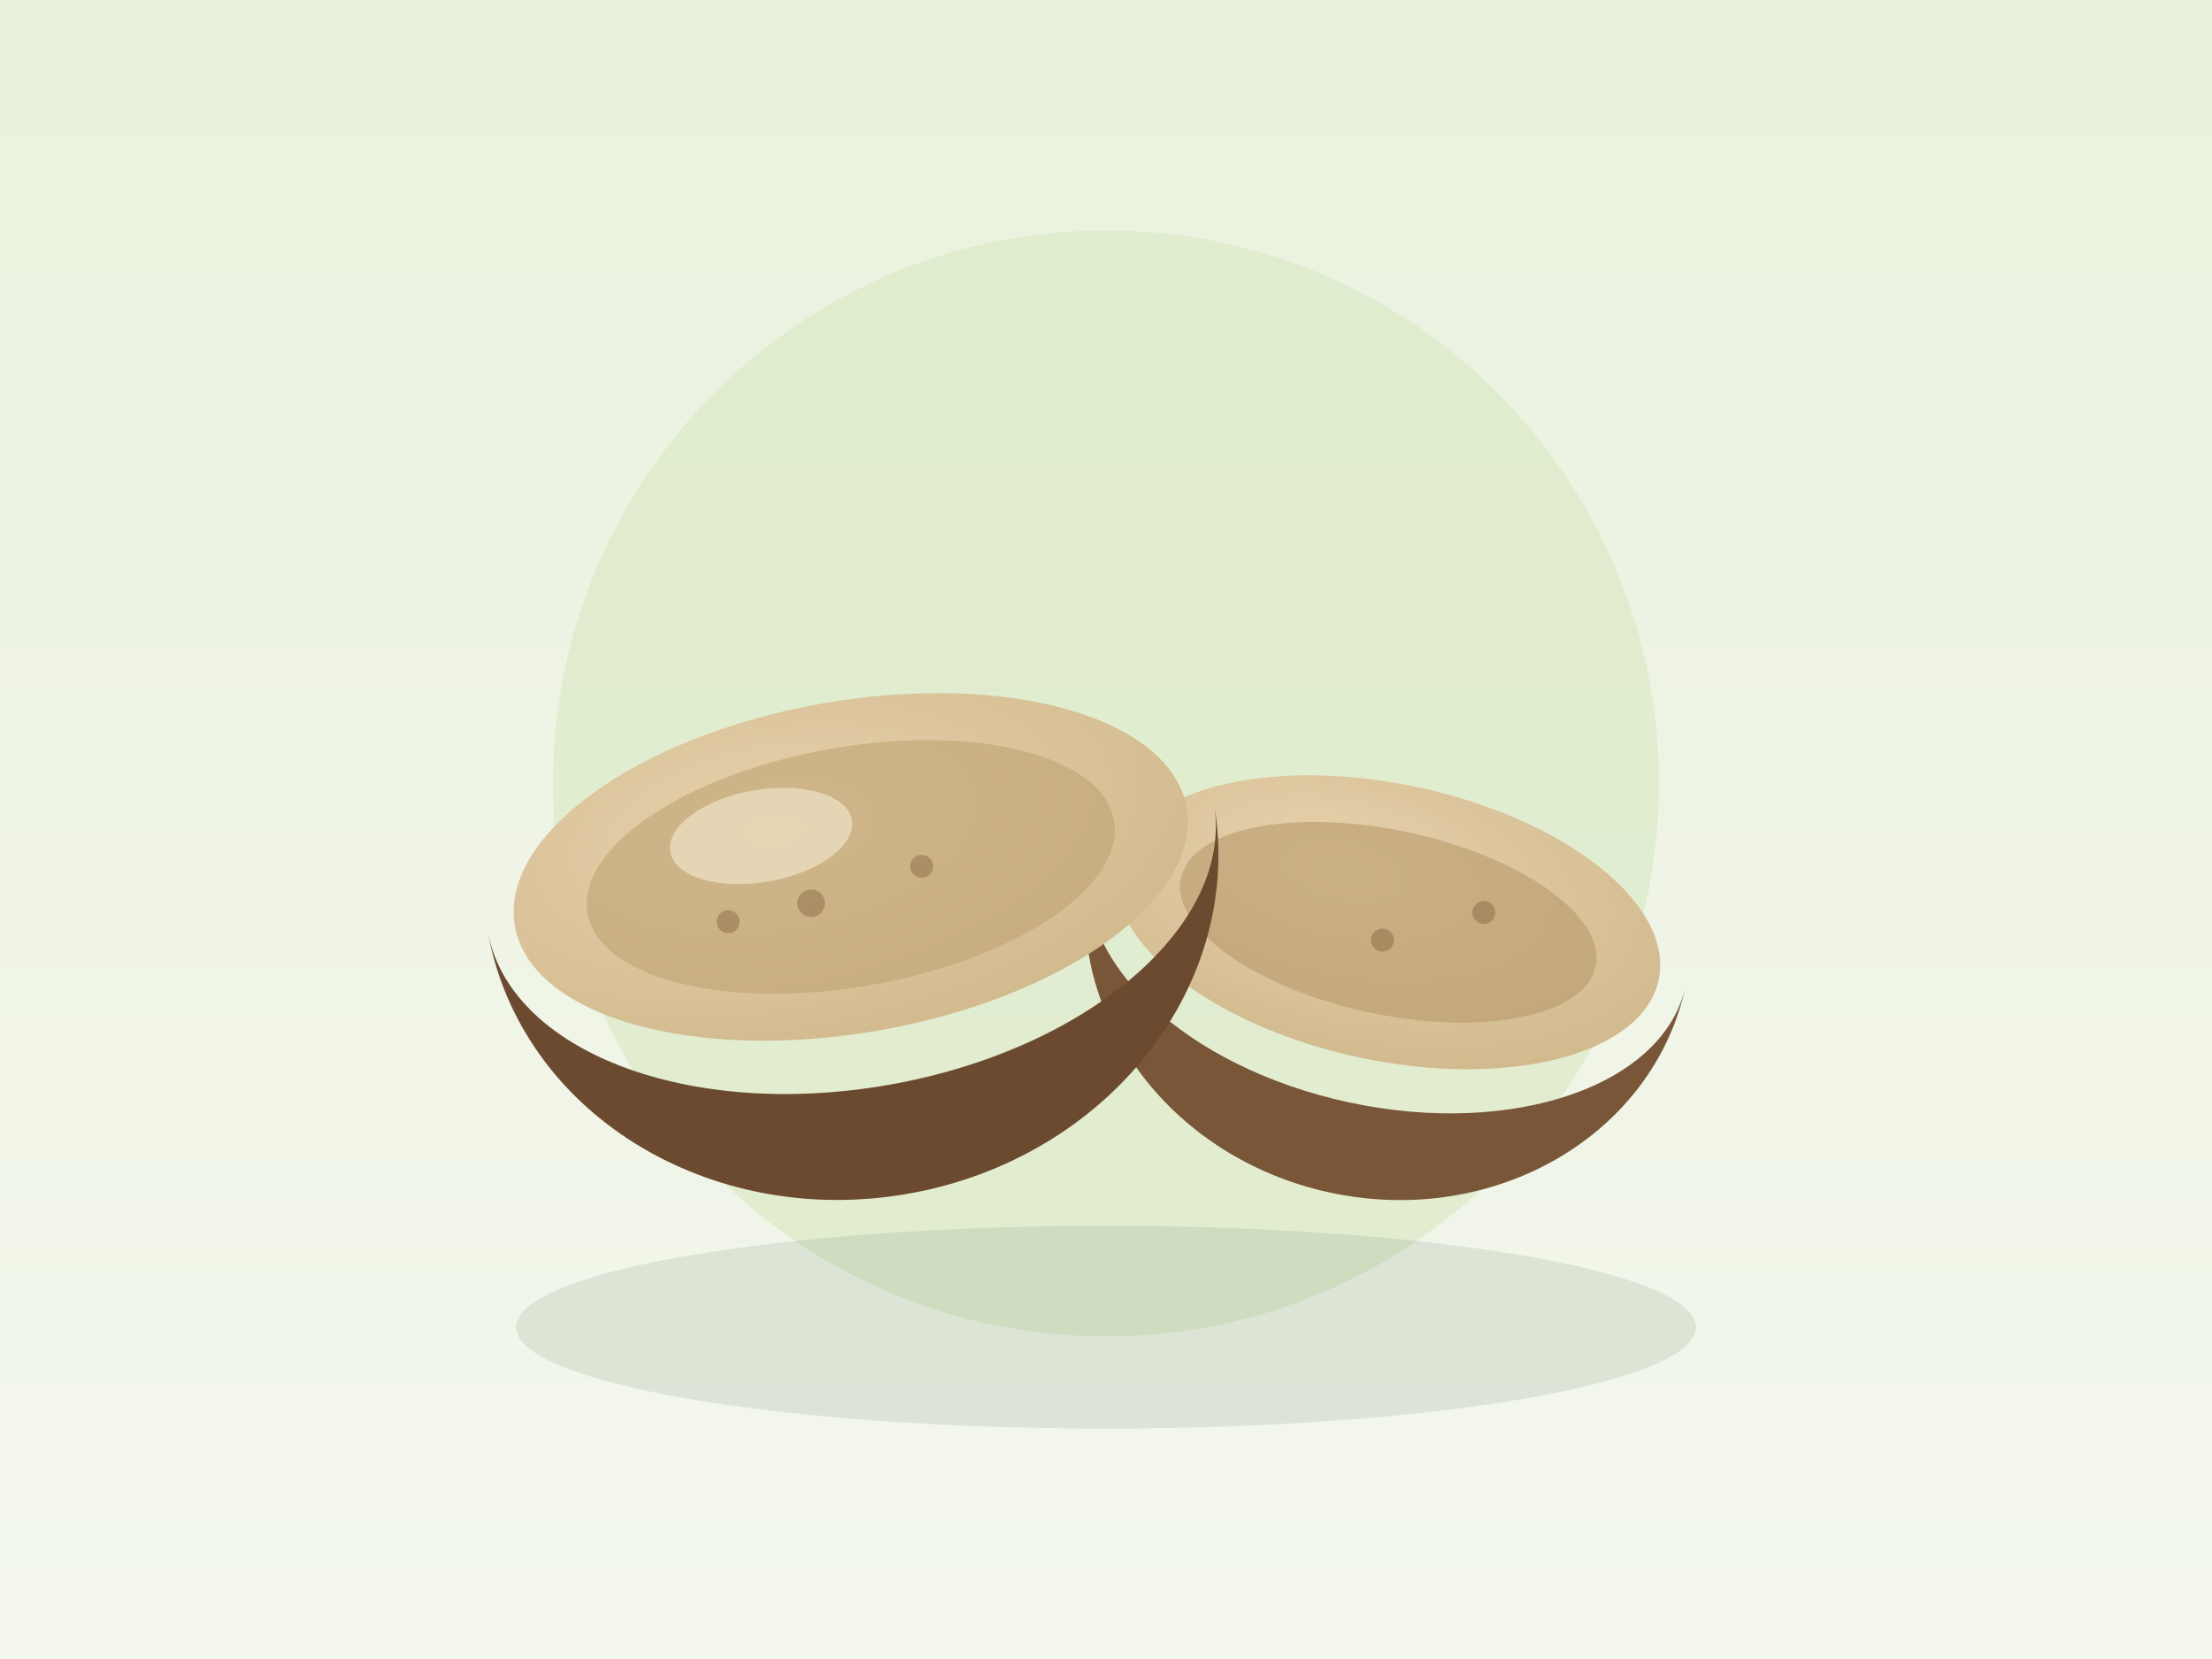
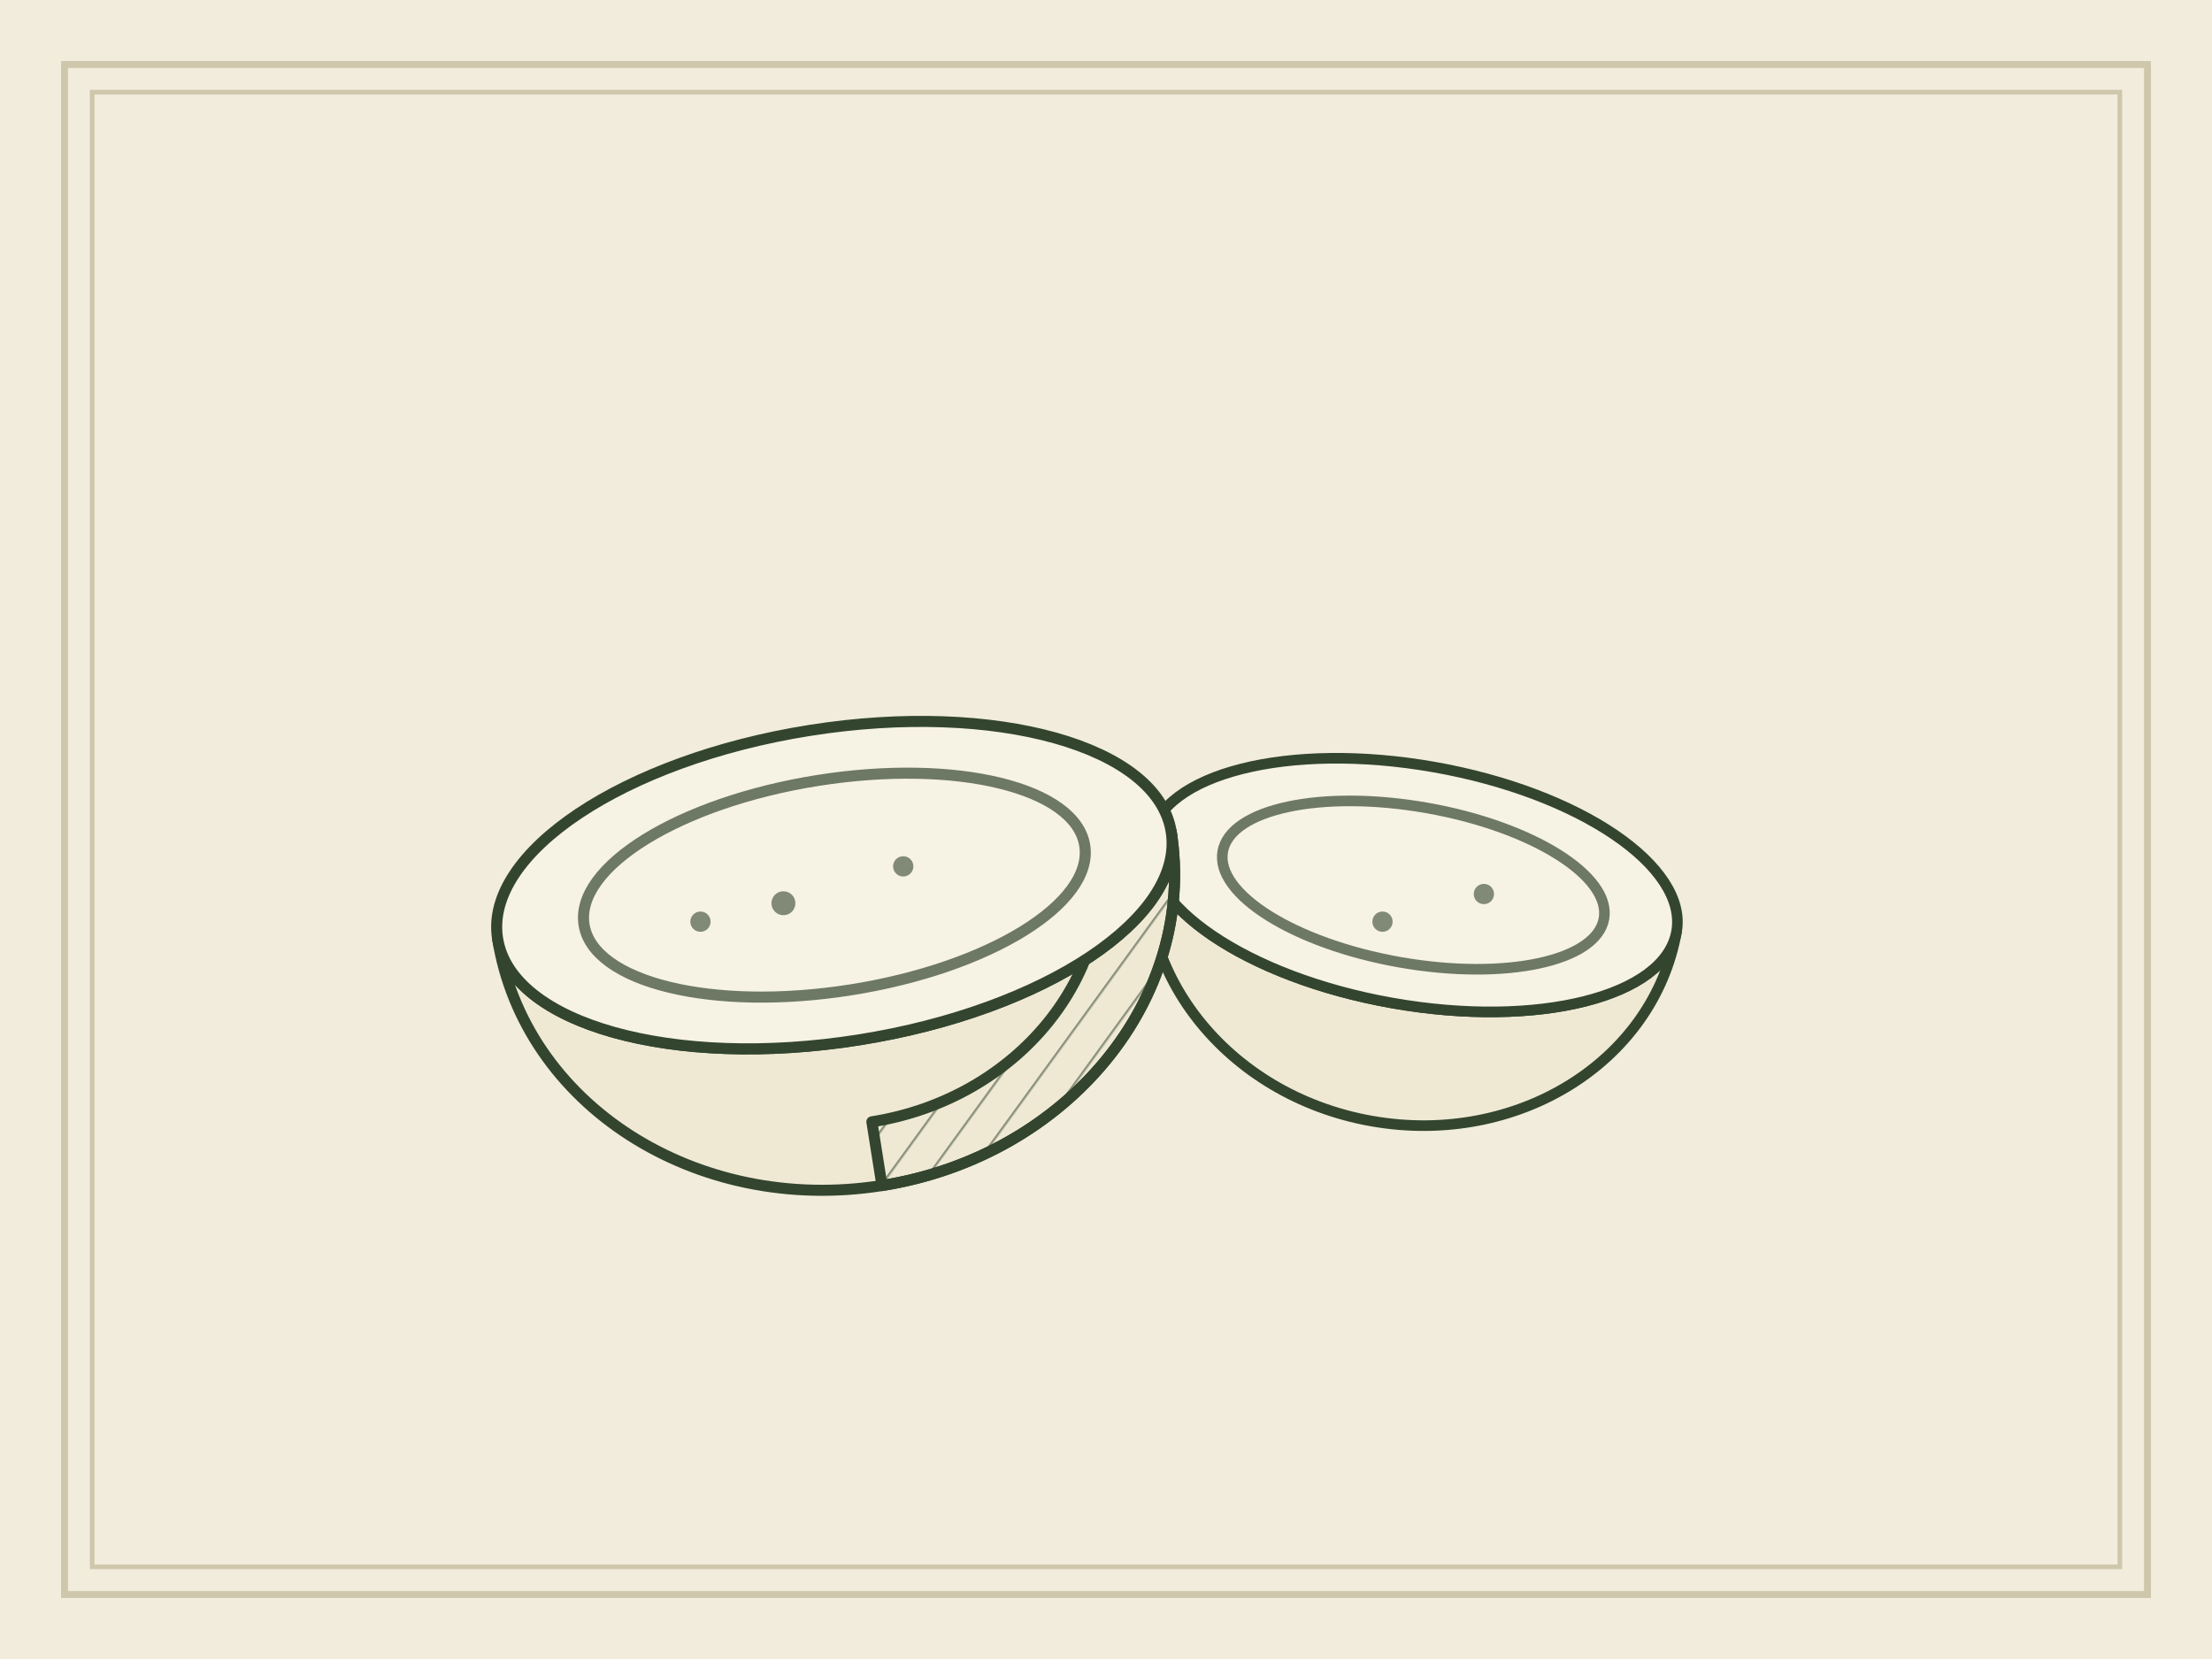
- <svg xmlns="http://www.w3.org/2000/svg" viewBox="0 0 480 360" role="img" aria-label="Illustration of dried copra">
+ <svg xmlns="http://www.w3.org/2000/svg" viewBox="0 0 480 360" role="img" aria-label="Engraving of dried copra">
  <defs>
-     <linearGradient id="coprabg" x1="0" y1="0" x2="0" y2="1">
-       <stop offset="0" stop-color="#EAF1DE" />
-       <stop offset="1" stop-color="#F3F7ED" />
-     </linearGradient>
-     <radialGradient id="cup" cx="0.4" cy="0.35" r="0.9">
-       <stop offset="0" stop-color="#E8D3AE" />
-       <stop offset="1" stop-color="#CBB184" />
-     </radialGradient>
+     <pattern id="hp" width="7" height="7" patternTransform="rotate(45)" patternUnits="userSpaceOnUse">
+       <line x1="0" y1="0" x2="0" y2="7" stroke="#33452F" stroke-width="1" opacity="0.5" />
+     </pattern>
  </defs>
-   <rect width="480" height="360" fill="url(#coprabg)" />
-   <circle cx="240" cy="170" r="120" fill="#DCE9C6" opacity="0.7" />
-   <ellipse cx="240" cy="288" rx="128" ry="22" fill="#3A5A40" opacity="0.12" />
-   <g transform="translate(300,206) rotate(12)">
-     <path d="M-66 -6 A66 60 0 0 0 66 -6 A66 40 0 0 1 -66 -6 Z" fill="#7A5638" />
-     <ellipse cx="0" cy="-6" rx="60" ry="30" fill="url(#cup)" />
-     <ellipse cx="0" cy="-6" rx="46" ry="20" fill="#B79A6B" opacity="0.6" />
+   <rect width="480" height="360" fill="#F1ECDB" />
+   <rect x="14" y="14" width="452" height="332" fill="none" stroke="#CFC7AC" stroke-width="1.5" />
+   <rect x="20" y="20" width="440" height="320" fill="none" stroke="#CFC7AC" stroke-width="1" />
+   <g transform="translate(306,196) rotate(10)" stroke="#33452F" stroke-width="2.3" stroke-linejoin="round">
+     <path d="M-58 -4 A58 52 0 0 0 58 -4 A58 26 0 0 1 -58 -4 Z" fill="#EFE9D4" />
+     <ellipse cx="0" cy="-4" rx="58" ry="26" fill="#F6F2E4" />
+     <ellipse cx="0" cy="-4" rx="42" ry="17" fill="none" opacity="0.7" />
  </g>
-   <g transform="translate(186,196) rotate(-10)">
-     <path d="M-80 -8 A80 72 0 0 0 80 -8 A80 48 0 0 1 -80 -8 Z" fill="#6B4A30" />
-     <ellipse cx="0" cy="-8" rx="74" ry="36" fill="url(#cup)" />
-     <ellipse cx="0" cy="-8" rx="58" ry="26" fill="#BBA06F" opacity="0.55" />
-     <ellipse cx="-18" cy="-18" rx="20" ry="10" fill="#F0E2C6" opacity="0.7" />
+   <g transform="translate(182,198) rotate(-9)" stroke="#33452F" stroke-width="2.4" stroke-linejoin="round">
+     <path d="M-74 -6 A74 66 0 0 0 74 -6 A74 34 0 0 1 -74 -6 Z" fill="#EFE9D4" />
+     <path d="M0 60 A74 66 0 0 0 74 -6 L58 -6 A58 52 0 0 1 0 46 Z" fill="url(#hp)" />
+     <ellipse cx="0" cy="-6" rx="74" ry="34" fill="#F6F2E4" />
+     <ellipse cx="0" cy="-6" rx="55" ry="23" fill="none" opacity="0.7" />
  </g>
-   <g fill="#8A6A44" opacity="0.5">
-     <circle cx="176" cy="196" r="3" />
-     <circle cx="200" cy="188" r="2.5" />
-     <circle cx="158" cy="200" r="2.5" />
-     <circle cx="300" cy="204" r="2.5" />
-     <circle cx="322" cy="198" r="2.5" />
+   <g fill="#33452F" opacity="0.6">
+     <circle cx="170" cy="196" r="2.6" />
+     <circle cx="196" cy="188" r="2.2" />
+     <circle cx="152" cy="200" r="2.2" />
+     <circle cx="300" cy="200" r="2.2" />
+     <circle cx="322" cy="194" r="2.2" />
  </g>
</svg>
